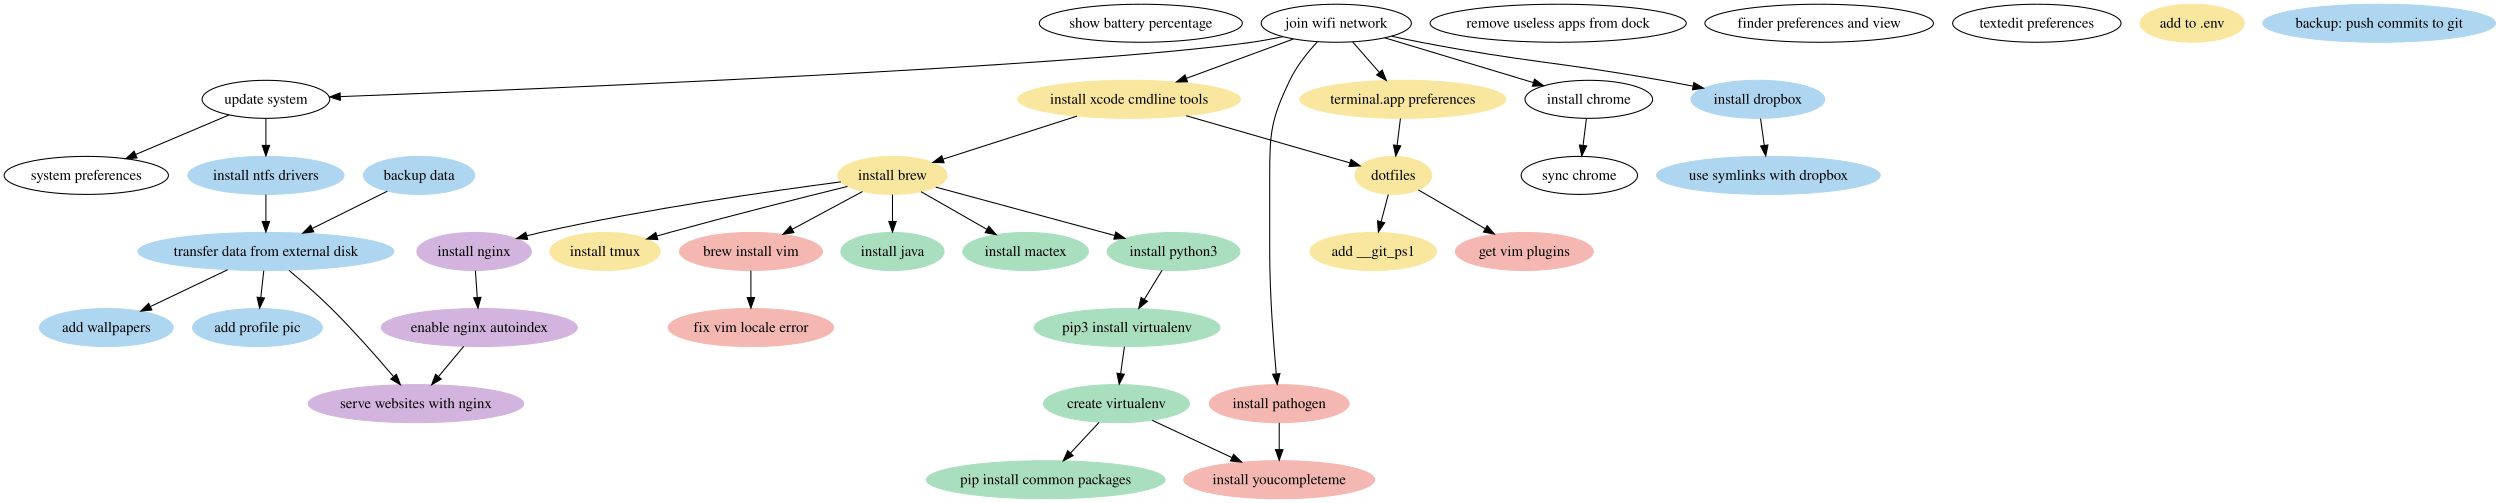
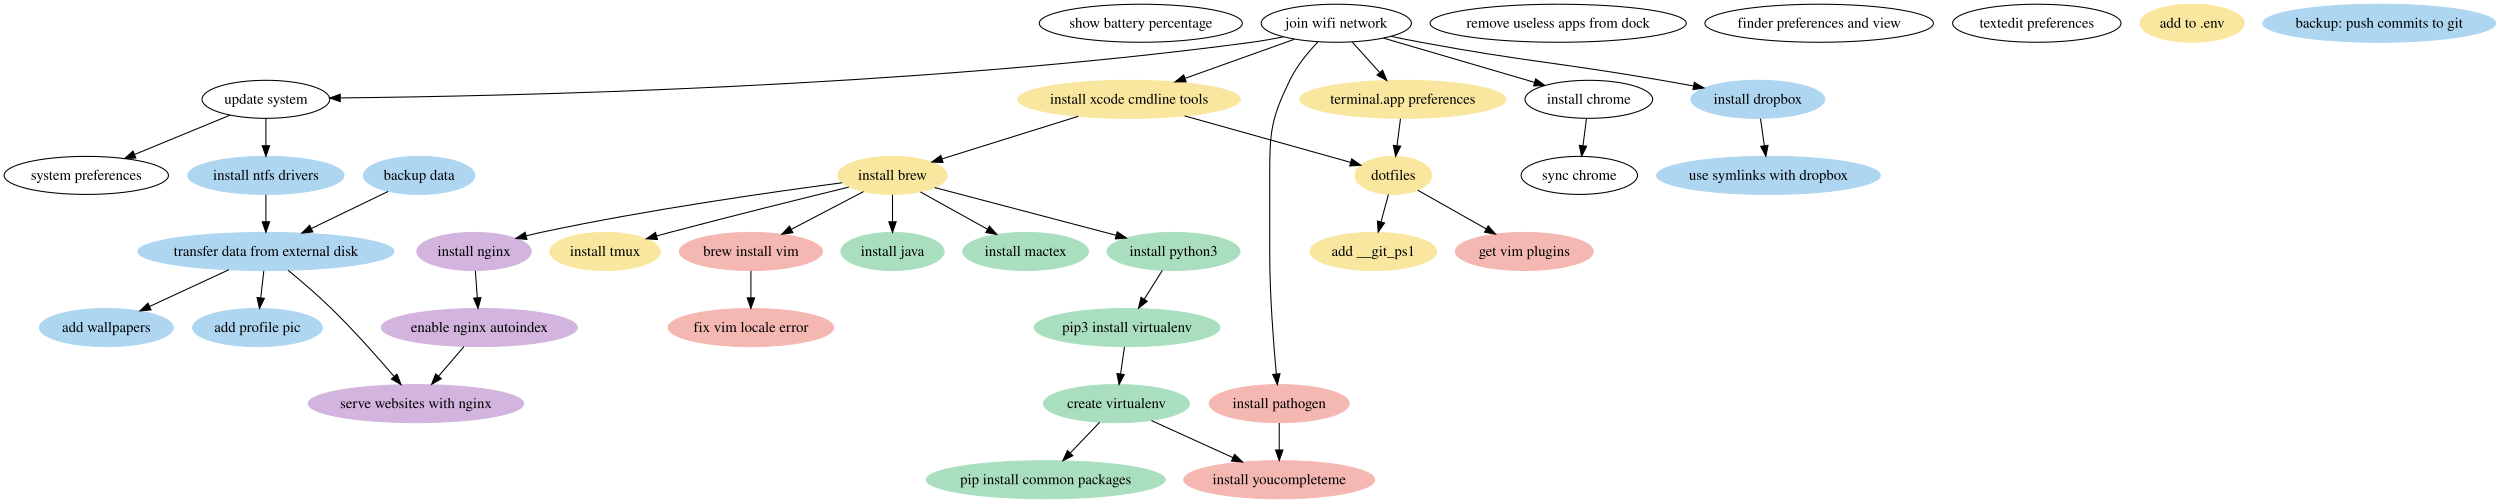
<svg xmlns="http://www.w3.org/2000/svg" width="2366pt" height="476pt" viewBox="0.00 0.00 2365.95 476.00">
  <g id="graph0" class="graph" transform="scale(1 1) rotate(0) translate(4 472)">
-     <polygon fill="#ffffff" stroke="transparent" points="-4,4 -4,-472 2361.954,-472 2361.954,4 -4,4" />
+     <polygon fill="white" stroke="transparent" points="-4,4 -4,-472 2361.95,-472 2361.95,4 -4,4" />
    <g id="node1" class="node">
-       <ellipse fill="none" stroke="#000000" cx="1075.629" cy="-450" rx="96.091" ry="18" />
-       <text text-anchor="middle" x="1075.629" y="-445.8" font-family="Times,serif" font-size="14.00" fill="#000000">show battery percentage</text>
+       <ellipse fill="none" stroke="black" cx="1075.63" cy="-450" rx="96.09" ry="18" />
+       <text text-anchor="middle" x="1075.63" y="-445.8" font-family="Times,serif" font-size="14.00">show battery percentage</text>
    </g>
    <g id="node2" class="node">
-       <ellipse fill="none" stroke="#000000" cx="1260.629" cy="-450" rx="71.053" ry="18" />
-       <text text-anchor="middle" x="1260.629" y="-445.8" font-family="Times,serif" font-size="14.00" fill="#000000">join wifi network</text>
+       <ellipse fill="none" stroke="black" cx="1260.63" cy="-450" rx="71.05" ry="18" />
+       <text text-anchor="middle" x="1260.63" y="-445.8" font-family="Times,serif" font-size="14.00">join wifi network</text>
    </g>
    <g id="node3" class="node">
-       <ellipse fill="none" stroke="#000000" cx="247.629" cy="-378" rx="60.412" ry="18" />
-       <text text-anchor="middle" x="247.629" y="-373.8" font-family="Times,serif" font-size="14.00" fill="#000000">update system</text>
+       <ellipse fill="none" stroke="black" cx="247.63" cy="-378" rx="60.41" ry="18" />
+       <text text-anchor="middle" x="247.63" y="-373.8" font-family="Times,serif" font-size="14.00">update system</text>
    </g>
    <g id="edge1" class="edge">
-       <path fill="none" stroke="#000000" d="M1210.074,-437.314C1200.353,-435.248 1190.215,-433.347 1180.629,-432 1014.083,-408.604 505.427,-387.688 317.966,-380.578" />
-       <polygon fill="#000000" stroke="#000000" points="318.075,-377.08 307.95,-380.2 317.81,-384.075 318.075,-377.08" />
+       <path fill="none" stroke="black" d="M1210.48,-437.12C1200.63,-435.13 1190.34,-433.3 1180.63,-432 860.74,-389.18 474.62,-380.91 318.37,-379.34" />
+       <polygon fill="black" stroke="black" points="318,-375.84 307.96,-379.25 317.93,-382.84 318,-375.84" />
    </g>
    <g id="node8" class="node">
-       <ellipse fill="none" stroke="#000000" cx="1499.629" cy="-378" rx="60.403" ry="18" />
-       <text text-anchor="middle" x="1499.629" y="-373.8" font-family="Times,serif" font-size="14.00" fill="#000000">install chrome</text>
+       <ellipse fill="none" stroke="black" cx="1499.63" cy="-378" rx="60.4" ry="18" />
+       <text text-anchor="middle" x="1499.63" y="-373.8" font-family="Times,serif" font-size="14.00">install chrome</text>
    </g>
    <g id="edge3" class="edge">
-       <path fill="none" stroke="#000000" d="M1306.428,-436.203C1346.582,-424.106 1404.951,-406.522 1447.013,-393.851" />
-       <polygon fill="#000000" stroke="#000000" points="1448.232,-397.139 1456.797,-390.903 1446.213,-390.437 1448.232,-397.139" />
+       <path fill="none" stroke="black" d="M1305.3,-435.92C1345.91,-424.02 1405.82,-406.48 1448.37,-394.01" />
+       <polygon fill="black" stroke="black" points="1449.36,-397.37 1457.97,-391.2 1447.39,-390.65 1449.36,-397.37" />
    </g>
    <g id="node10" class="node">
-       <ellipse fill="#f9e79f" stroke="#f9e79f" cx="1323.629" cy="-378" rx="97.519" ry="18" />
-       <text text-anchor="middle" x="1323.629" y="-373.8" font-family="Times,serif" font-size="14.00" fill="#000000">terminal.app preferences</text>
+       <ellipse fill="#f9e79f" stroke="#f9e79f" cx="1323.63" cy="-378" rx="97.52" ry="18" />
+       <text text-anchor="middle" x="1323.63" y="-373.8" font-family="Times,serif" font-size="14.00">terminal.app preferences</text>
    </g>
    <g id="edge5" class="edge">
-       <path fill="none" stroke="#000000" d="M1276.202,-432.202C1283.774,-423.548 1293.013,-412.99 1301.317,-403.499" />
-       <polygon fill="#000000" stroke="#000000" points="1304.066,-405.673 1308.017,-395.842 1298.798,-401.064 1304.066,-405.673" />
+       <path fill="none" stroke="black" d="M1275.88,-432.05C1283.62,-423.46 1293.16,-412.86 1301.67,-403.4" />
+       <polygon fill="black" stroke="black" points="1304.43,-405.56 1308.52,-395.79 1299.23,-400.88 1304.43,-405.56" />
    </g>
    <g id="node11" class="node">
-       <ellipse fill="#f9e79f" stroke="#f9e79f" cx="1064.629" cy="-378" rx="105.314" ry="18" />
-       <text text-anchor="middle" x="1064.629" y="-373.8" font-family="Times,serif" font-size="14.00" fill="#000000">install xcode cmdline tools</text>
+       <ellipse fill="#f9e79f" stroke="#f9e79f" cx="1064.63" cy="-378" rx="105.31" ry="18" />
+       <text text-anchor="middle" x="1064.63" y="-373.8" font-family="Times,serif" font-size="14.00">install xcode cmdline tools</text>
    </g>
    <g id="edge6" class="edge">
-       <path fill="none" stroke="#000000" d="M1220.018,-435.082C1190.752,-424.331 1150.944,-409.708 1118.947,-397.954" />
-       <polygon fill="#000000" stroke="#000000" points="1119.882,-394.568 1109.288,-394.406 1117.468,-401.139 1119.882,-394.568" />
+       <path fill="none" stroke="black" d="M1220.97,-434.83C1191.26,-424.23 1150.32,-409.6 1117.79,-397.98" />
+       <polygon fill="black" stroke="black" points="1118.57,-394.55 1107.98,-394.48 1116.22,-401.14 1118.57,-394.55" />
    </g>
    <g id="node29" class="node">
-       <ellipse fill="#aed6f1" stroke="#aed6f1" cx="1659.629" cy="-378" rx="63.319" ry="18" />
-       <text text-anchor="middle" x="1659.629" y="-373.8" font-family="Times,serif" font-size="14.00" fill="#000000">install dropbox</text>
+       <ellipse fill="#aed6f1" stroke="#aed6f1" cx="1659.63" cy="-378" rx="63.32" ry="18" />
+       <text text-anchor="middle" x="1659.63" y="-373.8" font-family="Times,serif" font-size="14.00">install dropbox</text>
    </g>
    <g id="edge23" class="edge">
-       <path fill="none" stroke="#000000" d="M1313.028,-437.7C1322.206,-435.692 1331.68,-433.711 1340.629,-432 1441.392,-412.73 1467.624,-413.957 1568.629,-396 1578.262,-394.288 1588.447,-392.374 1598.38,-390.452" />
-       <polygon fill="#000000" stroke="#000000" points="1599.056,-393.886 1608.2,-388.533 1597.714,-387.016 1599.056,-393.886" />
+       <path fill="none" stroke="black" d="M1312.62,-437.54C1321.93,-435.6 1331.55,-433.68 1340.63,-432 1441.5,-413.33 1467.53,-413.42 1568.63,-396 1578.37,-394.32 1588.68,-392.47 1598.73,-390.62" />
+       <polygon fill="black" stroke="black" points="1599.46,-394.05 1608.66,-388.78 1598.19,-387.16 1599.46,-394.05" />
    </g>
    <g id="node35" class="node">
-       <ellipse fill="#f5b7b1" stroke="#f5b7b1" cx="1206.629" cy="-90" rx="66.2" ry="18" />
-       <text text-anchor="middle" x="1206.629" y="-85.8" font-family="Times,serif" font-size="14.00" fill="#000000">install pathogen</text>
+       <ellipse fill="#f5b7b1" stroke="#f5b7b1" cx="1206.63" cy="-90" rx="66.2" ry="18" />
+       <text text-anchor="middle" x="1206.63" y="-85.8" font-family="Times,serif" font-size="14.00">install pathogen</text>
    </g>
    <g id="edge30" class="edge">
-       <path fill="none" stroke="#000000" d="M1242.756,-432.526C1233.621,-422.622 1223.096,-409.529 1216.629,-396 1198.998,-359.115 1197.629,-346.882 1197.629,-306 1197.629,-306 1197.629,-306 1197.629,-234 1197.629,-193.798 1201.166,-147.405 1203.806,-118.385" />
-       <polygon fill="#000000" stroke="#000000" points="1207.315,-118.446 1204.764,-108.163 1200.346,-117.792 1207.315,-118.446" />
+       <path fill="none" stroke="black" d="M1243.2,-432.37C1233.97,-422.61 1223.2,-409.56 1216.63,-396 1198.98,-359.61 1197.63,-347.45 1197.63,-307 1197.63,-307 1197.63,-307 1197.63,-233 1197.63,-192.92 1201.24,-146.59 1203.89,-118.05" />
+       <polygon fill="black" stroke="black" points="1207.38,-118.31 1204.85,-108.03 1200.42,-117.65 1207.38,-118.31" />
    </g>
    <g id="node5" class="node">
-       <ellipse fill="none" stroke="#000000" cx="77.629" cy="-306" rx="77.758" ry="18" />
-       <text text-anchor="middle" x="77.629" y="-301.8" font-family="Times,serif" font-size="14.00" fill="#000000">system preferences</text>
+       <ellipse fill="none" stroke="black" cx="77.63" cy="-306" rx="77.76" ry="18" />
+       <text text-anchor="middle" x="77.63" y="-301.8" font-family="Times,serif" font-size="14.00">system preferences</text>
    </g>
    <g id="edge2" class="edge">
-       <path fill="none" stroke="#000000" d="M212.817,-363.256C187.357,-352.473 152.537,-337.726 124.612,-325.899" />
-       <polygon fill="#000000" stroke="#000000" points="125.622,-322.526 115.049,-321.848 122.892,-328.971 125.622,-322.526" />
+       <path fill="none" stroke="black" d="M213.64,-363C187.69,-352.32 151.69,-337.5 123.25,-325.78" />
+       <polygon fill="black" stroke="black" points="124.49,-322.51 113.91,-321.94 121.83,-328.98 124.49,-322.51" />
    </g>
    <g id="node25" class="node">
-       <ellipse fill="#aed6f1" stroke="#aed6f1" cx="247.629" cy="-306" rx="73.934" ry="18" />
-       <text text-anchor="middle" x="247.629" y="-301.8" font-family="Times,serif" font-size="14.00" fill="#000000">install ntfs drivers</text>
+       <ellipse fill="#aed6f1" stroke="#aed6f1" cx="247.63" cy="-306" rx="73.93" ry="18" />
+       <text text-anchor="middle" x="247.63" y="-301.8" font-family="Times,serif" font-size="14.00">install ntfs drivers</text>
    </g>
    <g id="edge18" class="edge">
-       <path fill="none" stroke="#000000" d="M247.629,-359.831C247.629,-352.131 247.629,-342.974 247.629,-334.417" />
-       <polygon fill="#000000" stroke="#000000" points="251.129,-334.413 247.629,-324.413 244.129,-334.413 251.129,-334.413" />
+       <path fill="none" stroke="black" d="M247.63,-359.7C247.63,-351.98 247.63,-342.71 247.63,-334.11" />
+       <polygon fill="black" stroke="black" points="251.13,-334.1 247.63,-324.1 244.13,-334.1 251.13,-334.1" />
    </g>
    <g id="node4" class="node">
-       <ellipse fill="none" stroke="#000000" cx="1470.629" cy="-450" rx="121.225" ry="18" />
-       <text text-anchor="middle" x="1470.629" y="-445.8" font-family="Times,serif" font-size="14.00" fill="#000000">remove useless apps from dock</text>
+       <ellipse fill="none" stroke="black" cx="1470.63" cy="-450" rx="121.22" ry="18" />
+       <text text-anchor="middle" x="1470.63" y="-445.8" font-family="Times,serif" font-size="14.00">remove useless apps from dock</text>
    </g>
    <g id="node6" class="node">
-       <ellipse fill="none" stroke="#000000" cx="1717.629" cy="-450" rx="108.152" ry="18" />
-       <text text-anchor="middle" x="1717.629" y="-445.8" font-family="Times,serif" font-size="14.00" fill="#000000">finder preferences and view</text>
+       <ellipse fill="none" stroke="black" cx="1717.63" cy="-450" rx="108.15" ry="18" />
+       <text text-anchor="middle" x="1717.63" y="-445.8" font-family="Times,serif" font-size="14.00">finder preferences and view</text>
    </g>
    <g id="node7" class="node">
-       <ellipse fill="none" stroke="#000000" cx="1923.629" cy="-450" rx="79.67" ry="18" />
-       <text text-anchor="middle" x="1923.629" y="-445.8" font-family="Times,serif" font-size="14.00" fill="#000000">textedit preferences</text>
+       <ellipse fill="none" stroke="black" cx="1923.63" cy="-450" rx="79.67" ry="18" />
+       <text text-anchor="middle" x="1923.63" y="-445.8" font-family="Times,serif" font-size="14.00">textedit preferences</text>
    </g>
    <g id="node9" class="node">
-       <ellipse fill="none" stroke="#000000" cx="1490.629" cy="-306" rx="55.091" ry="18" />
-       <text text-anchor="middle" x="1490.629" y="-301.8" font-family="Times,serif" font-size="14.00" fill="#000000">sync chrome</text>
+       <ellipse fill="none" stroke="black" cx="1490.63" cy="-306" rx="55.09" ry="18" />
+       <text text-anchor="middle" x="1490.63" y="-301.8" font-family="Times,serif" font-size="14.00">sync chrome</text>
    </g>
    <g id="edge4" class="edge">
-       <path fill="none" stroke="#000000" d="M1497.358,-359.831C1496.395,-352.131 1495.251,-342.974 1494.181,-334.417" />
-       <polygon fill="#000000" stroke="#000000" points="1497.644,-333.902 1492.931,-324.413 1490.698,-334.77 1497.644,-333.902" />
+       <path fill="none" stroke="black" d="M1497.4,-359.7C1496.41,-351.98 1495.22,-342.71 1494.11,-334.11" />
+       <polygon fill="black" stroke="black" points="1497.57,-333.58 1492.83,-324.1 1490.63,-334.47 1497.57,-333.58" />
    </g>
    <g id="node12" class="node">
-       <ellipse fill="#f9e79f" stroke="#f9e79f" cx="1314.629" cy="-306" rx="36.299" ry="18" />
-       <text text-anchor="middle" x="1314.629" y="-301.8" font-family="Times,serif" font-size="14.00" fill="#000000">dotfiles</text>
+       <ellipse fill="#f9e79f" stroke="#f9e79f" cx="1314.63" cy="-306" rx="36.3" ry="18" />
+       <text text-anchor="middle" x="1314.63" y="-301.8" font-family="Times,serif" font-size="14.00">dotfiles</text>
    </g>
    <g id="edge7" class="edge">
-       <path fill="none" stroke="#000000" d="M1321.358,-359.831C1320.395,-352.131 1319.251,-342.974 1318.181,-334.417" />
-       <polygon fill="#000000" stroke="#000000" points="1321.644,-333.902 1316.931,-324.413 1314.698,-334.77 1321.644,-333.902" />
+       <path fill="none" stroke="black" d="M1321.4,-359.7C1320.41,-351.98 1319.22,-342.71 1318.11,-334.11" />
+       <polygon fill="black" stroke="black" points="1321.57,-333.58 1316.83,-324.1 1314.63,-334.47 1321.57,-333.58" />
    </g>
    <g id="edge8" class="edge">
-       <path fill="none" stroke="#000000" d="M1118.567,-362.466C1165.078,-349.071 1231.244,-330.015 1273.559,-317.828" />
-       <polygon fill="#000000" stroke="#000000" points="1274.613,-321.167 1283.254,-315.036 1272.676,-314.44 1274.613,-321.167" />
+       <path fill="none" stroke="black" d="M1117.04,-362.33C1163.83,-349.22 1231.39,-330.31 1274.14,-318.34" />
+       <polygon fill="black" stroke="black" points="1275.23,-321.67 1283.92,-315.6 1273.35,-314.92 1275.23,-321.67" />
    </g>
    <g id="node15" class="node">
-       <ellipse fill="#f9e79f" stroke="#f9e79f" cx="840.629" cy="-306" rx="51.725" ry="18" />
-       <text text-anchor="middle" x="840.629" y="-301.8" font-family="Times,serif" font-size="14.00" fill="#000000">install brew</text>
+       <ellipse fill="#f9e79f" stroke="#f9e79f" cx="840.63" cy="-306" rx="51.73" ry="18" />
+       <text text-anchor="middle" x="840.63" y="-301.8" font-family="Times,serif" font-size="14.00">install brew</text>
    </g>
    <g id="edge10" class="edge">
-       <path fill="none" stroke="#000000" d="M1015.194,-362.11C977.466,-349.983 925.791,-333.374 888.465,-321.376" />
-       <polygon fill="#000000" stroke="#000000" points="889.414,-318.005 878.822,-318.276 887.272,-324.669 889.414,-318.005" />
+       <path fill="none" stroke="black" d="M1016.58,-361.98C978.46,-350.07 925.48,-333.52 887.64,-321.69" />
+       <polygon fill="black" stroke="black" points="888.47,-318.28 877.88,-318.64 886.38,-324.96 888.47,-318.28" />
    </g>
    <g id="node14" class="node">
-       <ellipse fill="#f9e79f" stroke="#f9e79f" cx="1295.629" cy="-234" rx="59.944" ry="18" />
-       <text text-anchor="middle" x="1295.629" y="-229.8" font-family="Times,serif" font-size="14.00" fill="#000000">add __git_ps1</text>
+       <ellipse fill="#f9e79f" stroke="#f9e79f" cx="1295.63" cy="-234" rx="59.94" ry="18" />
+       <text text-anchor="middle" x="1295.63" y="-229.8" font-family="Times,serif" font-size="14.00">add __git_ps1</text>
    </g>
    <g id="edge9" class="edge">
-       <path fill="none" stroke="#000000" d="M1309.834,-287.831C1307.78,-280.046 1305.333,-270.773 1303.053,-262.135" />
-       <polygon fill="#000000" stroke="#000000" points="1306.424,-261.189 1300.488,-252.413 1299.656,-262.975 1306.424,-261.189" />
+       <path fill="none" stroke="black" d="M1310.03,-288.05C1307.91,-280.26 1305.35,-270.82 1302.98,-262.08" />
+       <polygon fill="black" stroke="black" points="1306.32,-261.01 1300.32,-252.28 1299.56,-262.84 1306.32,-261.01" />
    </g>
    <g id="node36" class="node">
-       <ellipse fill="#f5b7b1" stroke="#f5b7b1" cx="1438.629" cy="-234" rx="65.265" ry="18" />
-       <text text-anchor="middle" x="1438.629" y="-229.8" font-family="Times,serif" font-size="14.00" fill="#000000">get vim plugins</text>
+       <ellipse fill="#f5b7b1" stroke="#f5b7b1" cx="1438.63" cy="-234" rx="65.26" ry="18" />
+       <text text-anchor="middle" x="1438.63" y="-229.8" font-family="Times,serif" font-size="14.00">get vim plugins</text>
    </g>
    <g id="edge31" class="edge">
-       <path fill="none" stroke="#000000" d="M1338.244,-292.288C1356.118,-281.91 1381.008,-267.457 1401.532,-255.54" />
-       <polygon fill="#000000" stroke="#000000" points="1403.429,-258.486 1410.319,-250.438 1399.914,-252.433 1403.429,-258.486" />
+       <path fill="none" stroke="black" d="M1337.66,-292C1355.84,-281.73 1381.54,-267.23 1402.46,-255.42" />
+       <polygon fill="black" stroke="black" points="1404.41,-258.34 1411.4,-250.37 1400.97,-252.24 1404.41,-258.34" />
    </g>
    <g id="node13" class="node">
-       <ellipse fill="#f9e79f" stroke="#f9e79f" cx="2070.629" cy="-450" rx="49.311" ry="18" />
-       <text text-anchor="middle" x="2070.629" y="-445.8" font-family="Times,serif" font-size="14.00" fill="#000000">add to .env</text>
+       <ellipse fill="#f9e79f" stroke="#f9e79f" cx="2070.63" cy="-450" rx="49.31" ry="18" />
+       <text text-anchor="middle" x="2070.63" y="-445.8" font-family="Times,serif" font-size="14.00">add to .env</text>
    </g>
    <g id="node16" class="node">
-       <ellipse fill="#f9e79f" stroke="#f9e79f" cx="568.629" cy="-234" rx="52.227" ry="18" />
-       <text text-anchor="middle" x="568.629" y="-229.8" font-family="Times,serif" font-size="14.00" fill="#000000">install tmux</text>
+       <ellipse fill="#f9e79f" stroke="#f9e79f" cx="568.63" cy="-234" rx="52.23" ry="18" />
+       <text text-anchor="middle" x="568.63" y="-229.8" font-family="Times,serif" font-size="14.00">install tmux</text>
    </g>
    <g id="edge11" class="edge">
-       <path fill="none" stroke="#000000" d="M798.074,-295.592C755.373,-285.035 687.775,-268.014 629.629,-252 625.787,-250.942 621.815,-249.824 617.827,-248.685" />
-       <polygon fill="#000000" stroke="#000000" points="618.524,-245.243 607.945,-245.83 616.581,-251.968 618.524,-245.243" />
+       <path fill="none" stroke="black" d="M799.31,-294.95C756.71,-284.52 688.41,-267.57 629.63,-252 625.62,-250.94 621.48,-249.82 617.31,-248.69" />
+       <polygon fill="black" stroke="black" points="618.21,-245.3 607.64,-246.03 616.35,-252.05 618.21,-245.3" />
    </g>
    <g id="node17" class="node">
-       <ellipse fill="#a9dfbf" stroke="#a9dfbf" cx="840.629" cy="-234" rx="48.827" ry="18" />
-       <text text-anchor="middle" x="840.629" y="-229.8" font-family="Times,serif" font-size="14.00" fill="#000000">install java</text>
+       <ellipse fill="#a9dfbf" stroke="#a9dfbf" cx="840.63" cy="-234" rx="48.83" ry="18" />
+       <text text-anchor="middle" x="840.63" y="-229.8" font-family="Times,serif" font-size="14.00">install java</text>
    </g>
    <g id="edge12" class="edge">
-       <path fill="none" stroke="#000000" d="M840.629,-287.831C840.629,-280.131 840.629,-270.974 840.629,-262.417" />
-       <polygon fill="#000000" stroke="#000000" points="844.129,-262.413 840.629,-252.413 837.129,-262.413 844.129,-262.413" />
+       <path fill="none" stroke="black" d="M840.63,-287.7C840.63,-279.98 840.63,-270.71 840.63,-262.11" />
+       <polygon fill="black" stroke="black" points="844.13,-262.1 840.63,-252.1 837.13,-262.1 844.13,-262.1" />
    </g>
    <g id="node18" class="node">
-       <ellipse fill="#a9dfbf" stroke="#a9dfbf" cx="966.629" cy="-234" rx="59.434" ry="18" />
-       <text text-anchor="middle" x="966.629" y="-229.8" font-family="Times,serif" font-size="14.00" fill="#000000">install mactex</text>
+       <ellipse fill="#a9dfbf" stroke="#a9dfbf" cx="966.63" cy="-234" rx="59.43" ry="18" />
+       <text text-anchor="middle" x="966.63" y="-229.8" font-family="Times,serif" font-size="14.00">install mactex</text>
    </g>
    <g id="edge13" class="edge">
-       <path fill="none" stroke="#000000" d="M867.659,-290.554C885.844,-280.163 910.042,-266.335 929.959,-254.954" />
-       <polygon fill="#000000" stroke="#000000" points="931.826,-257.919 938.772,-249.918 928.353,-251.841 931.826,-257.919" />
+       <path fill="none" stroke="black" d="M867.04,-290.33C885.44,-280.1 910.21,-266.34 930.44,-255.1" />
+       <polygon fill="black" stroke="black" points="932.34,-258.05 939.38,-250.14 928.94,-251.94 932.34,-258.05" />
    </g>
    <g id="node19" class="node">
-       <ellipse fill="#a9dfbf" stroke="#a9dfbf" cx="1106.629" cy="-234" rx="62.843" ry="18" />
-       <text text-anchor="middle" x="1106.629" y="-229.8" font-family="Times,serif" font-size="14.00" fill="#000000">install python3</text>
+       <ellipse fill="#a9dfbf" stroke="#a9dfbf" cx="1106.63" cy="-234" rx="62.84" ry="18" />
+       <text text-anchor="middle" x="1106.63" y="-229.8" font-family="Times,serif" font-size="14.00">install python3</text>
    </g>
    <g id="edge14" class="edge">
-       <path fill="none" stroke="#000000" d="M881.609,-294.908C926.968,-282.63 1000.336,-262.771 1050.896,-249.086" />
-       <polygon fill="#000000" stroke="#000000" points="1051.951,-252.426 1060.689,-246.435 1050.122,-245.669 1051.951,-252.426" />
+       <path fill="none" stroke="black" d="M880.45,-294.52C926.11,-282.51 1001.19,-262.75 1052.22,-249.32" />
+       <polygon fill="black" stroke="black" points="1053.31,-252.65 1062.09,-246.72 1051.53,-245.88 1053.31,-252.65" />
    </g>
    <g id="node31" class="node">
-       <ellipse fill="#d2b4de" stroke="#d2b4de" cx="444.629" cy="-234" rx="54.156" ry="18" />
-       <text text-anchor="middle" x="444.629" y="-229.8" font-family="Times,serif" font-size="14.00" fill="#000000">install nginx</text>
+       <ellipse fill="#d2b4de" stroke="#d2b4de" cx="444.63" cy="-234" rx="54.16" ry="18" />
+       <text text-anchor="middle" x="444.63" y="-229.8" font-family="Times,serif" font-size="14.00">install nginx</text>
    </g>
    <g id="edge25" class="edge">
-       <path fill="none" stroke="#000000" d="M791.756,-299.906C726.543,-291.359 607.663,-274.32 507.629,-252 503.329,-251.041 498.887,-249.959 494.446,-248.815" />
-       <polygon fill="#000000" stroke="#000000" points="495.343,-245.432 484.779,-246.233 493.537,-252.195 495.343,-245.432" />
+       <path fill="none" stroke="black" d="M792.91,-299.02C727.99,-290.52 608.38,-273.55 507.63,-252 503.21,-251.05 498.64,-249.99 494.07,-248.87" />
+       <polygon fill="black" stroke="black" points="494.68,-245.41 484.13,-246.34 492.96,-252.2 494.68,-245.41" />
    </g>
    <g id="node34" class="node">
-       <ellipse fill="#f5b7b1" stroke="#f5b7b1" cx="706.629" cy="-234" rx="67.662" ry="18" />
-       <text text-anchor="middle" x="706.629" y="-229.8" font-family="Times,serif" font-size="14.00" fill="#000000">brew install vim</text>
+       <ellipse fill="#f5b7b1" stroke="#f5b7b1" cx="706.63" cy="-234" rx="67.66" ry="18" />
+       <text text-anchor="middle" x="706.63" y="-229.8" font-family="Times,serif" font-size="14.00">brew install vim</text>
    </g>
    <g id="edge29" class="edge">
-       <path fill="none" stroke="#000000" d="M812.211,-290.731C792.851,-280.328 766.971,-266.423 745.68,-254.983" />
-       <polygon fill="#000000" stroke="#000000" points="747.334,-251.898 736.868,-250.248 744.02,-258.064 747.334,-251.898" />
+       <path fill="none" stroke="black" d="M813.19,-290.67C793.49,-280.38 766.69,-266.37 744.89,-254.99" />
+       <polygon fill="black" stroke="black" points="746.37,-251.81 735.89,-250.29 743.13,-258.02 746.37,-251.81" />
    </g>
    <g id="node20" class="node">
-       <ellipse fill="#a9dfbf" stroke="#a9dfbf" cx="1062.629" cy="-162" rx="87.941" ry="18" />
-       <text text-anchor="middle" x="1062.629" y="-157.8" font-family="Times,serif" font-size="14.00" fill="#000000">pip3 install virtualenv</text>
+       <ellipse fill="#a9dfbf" stroke="#a9dfbf" cx="1062.63" cy="-162" rx="87.94" ry="18" />
+       <text text-anchor="middle" x="1062.63" y="-157.8" font-family="Times,serif" font-size="14.00">pip3 install virtualenv</text>
    </g>
    <g id="edge15" class="edge">
-       <path fill="none" stroke="#000000" d="M1095.753,-216.202C1090.714,-207.957 1084.618,-197.983 1079.037,-188.85" />
-       <polygon fill="#000000" stroke="#000000" points="1081.887,-186.801 1073.686,-180.093 1075.914,-190.451 1081.887,-186.801" />
+       <path fill="none" stroke="black" d="M1095.98,-216.05C1090.87,-207.92 1084.63,-198 1078.94,-188.94" />
+       <polygon fill="black" stroke="black" points="1081.77,-186.88 1073.49,-180.28 1075.85,-190.6 1081.77,-186.88" />
    </g>
    <g id="node21" class="node">
-       <ellipse fill="#a9dfbf" stroke="#a9dfbf" cx="1052.629" cy="-90" rx="69.048" ry="18" />
-       <text text-anchor="middle" x="1052.629" y="-85.8" font-family="Times,serif" font-size="14.00" fill="#000000">create virtualenv</text>
+       <ellipse fill="#a9dfbf" stroke="#a9dfbf" cx="1052.63" cy="-90" rx="69.05" ry="18" />
+       <text text-anchor="middle" x="1052.63" y="-85.8" font-family="Times,serif" font-size="14.00">create virtualenv</text>
    </g>
    <g id="edge16" class="edge">
-       <path fill="none" stroke="#000000" d="M1060.105,-143.831C1059.036,-136.131 1057.764,-126.974 1056.576,-118.417" />
-       <polygon fill="#000000" stroke="#000000" points="1060.029,-117.837 1055.186,-108.413 1053.095,-118.8 1060.029,-117.837" />
+       <path fill="none" stroke="black" d="M1060.16,-143.7C1059.06,-135.98 1057.73,-126.71 1056.5,-118.11" />
+       <polygon fill="black" stroke="black" points="1059.95,-117.51 1055.07,-108.1 1053.02,-118.5 1059.95,-117.51" />
    </g>
    <g id="node22" class="node">
-       <ellipse fill="#a9dfbf" stroke="#a9dfbf" cx="985.629" cy="-18" rx="113.023" ry="18" />
-       <text text-anchor="middle" x="985.629" y="-13.8" font-family="Times,serif" font-size="14.00" fill="#000000">pip install common packages</text>
+       <ellipse fill="#a9dfbf" stroke="#a9dfbf" cx="985.63" cy="-18" rx="113.02" ry="18" />
+       <text text-anchor="middle" x="985.63" y="-13.8" font-family="Times,serif" font-size="14.00">pip install common packages</text>
    </g>
    <g id="edge17" class="edge">
-       <path fill="none" stroke="#000000" d="M1036.067,-72.202C1027.934,-63.462 1017.992,-52.779 1009.092,-43.214" />
-       <polygon fill="#000000" stroke="#000000" points="1011.607,-40.779 1002.232,-35.843 1006.482,-45.548 1011.607,-40.779" />
+       <path fill="none" stroke="black" d="M1036.75,-72.41C1028.45,-63.73 1018.12,-52.95 1008.93,-43.34" />
+       <polygon fill="black" stroke="black" points="1011.3,-40.76 1001.86,-35.96 1006.24,-45.6 1011.3,-40.76" />
    </g>
    <g id="node37" class="node">
-       <ellipse fill="#f5b7b1" stroke="#f5b7b1" cx="1206.629" cy="-18" rx="90.33" ry="18" />
-       <text text-anchor="middle" x="1206.629" y="-13.8" font-family="Times,serif" font-size="14.00" fill="#000000">install youcompleteme</text>
+       <ellipse fill="#f5b7b1" stroke="#f5b7b1" cx="1206.63" cy="-18" rx="90.33" ry="18" />
+       <text text-anchor="middle" x="1206.63" y="-13.8" font-family="Times,serif" font-size="14.00">install youcompleteme</text>
    </g>
    <g id="edge33" class="edge">
-       <path fill="none" stroke="#000000" d="M1086.425,-74.199C1108.545,-63.857 1137.699,-50.227 1161.755,-38.98" />
-       <polygon fill="#000000" stroke="#000000" points="1163.461,-42.046 1171.038,-34.64 1160.496,-35.705 1163.461,-42.046" />
+       <path fill="none" stroke="black" d="M1085.67,-73.98C1108.24,-63.72 1138.38,-50.02 1162.94,-38.86" />
+       <polygon fill="black" stroke="black" points="1164.39,-42.04 1172.04,-34.72 1161.49,-35.67 1164.39,-42.04" />
    </g>
    <g id="node23" class="node">
-       <ellipse fill="#aed6f1" stroke="#aed6f1" cx="392.629" cy="-306" rx="52.668" ry="18" />
-       <text text-anchor="middle" x="392.629" y="-301.8" font-family="Times,serif" font-size="14.00" fill="#000000">backup data</text>
+       <ellipse fill="#aed6f1" stroke="#aed6f1" cx="392.63" cy="-306" rx="52.67" ry="18" />
+       <text text-anchor="middle" x="392.63" y="-301.8" font-family="Times,serif" font-size="14.00">backup data</text>
    </g>
    <g id="node26" class="node">
-       <ellipse fill="#aed6f1" stroke="#aed6f1" cx="247.629" cy="-234" rx="121.19" ry="18" />
-       <text text-anchor="middle" x="247.629" y="-229.8" font-family="Times,serif" font-size="14.00" fill="#000000">transfer data from external disk</text>
+       <ellipse fill="#aed6f1" stroke="#aed6f1" cx="247.63" cy="-234" rx="121.19" ry="18" />
+       <text text-anchor="middle" x="247.63" y="-229.8" font-family="Times,serif" font-size="14.00">transfer data from external disk</text>
    </g>
    <g id="edge19" class="edge">
-       <path fill="none" stroke="#000000" d="M362.585,-291.082C342.098,-280.909 314.628,-267.268 291.678,-255.873" />
-       <polygon fill="#000000" stroke="#000000" points="292.993,-252.618 282.48,-251.305 289.88,-258.887 292.993,-252.618" />
+       <path fill="none" stroke="black" d="M363.29,-290.83C342.39,-280.75 313.98,-267.03 290.54,-255.72" />
+       <polygon fill="black" stroke="black" points="292.03,-252.55 281.5,-251.35 288.99,-258.85 292.03,-252.55" />
    </g>
    <g id="node24" class="node">
-       <ellipse fill="#aed6f1" stroke="#aed6f1" cx="2247.629" cy="-450" rx="110.151" ry="18" />
-       <text text-anchor="middle" x="2247.629" y="-445.8" font-family="Times,serif" font-size="14.00" fill="#000000">backup: push commits to git</text>
+       <ellipse fill="#aed6f1" stroke="#aed6f1" cx="2247.63" cy="-450" rx="110.15" ry="18" />
+       <text text-anchor="middle" x="2247.63" y="-445.8" font-family="Times,serif" font-size="14.00">backup: push commits to git</text>
    </g>
    <g id="edge20" class="edge">
-       <path fill="none" stroke="#000000" d="M247.629,-287.831C247.629,-280.131 247.629,-270.974 247.629,-262.417" />
-       <polygon fill="#000000" stroke="#000000" points="251.129,-262.413 247.629,-252.413 244.129,-262.413 251.129,-262.413" />
+       <path fill="none" stroke="black" d="M247.63,-287.7C247.63,-279.98 247.63,-270.71 247.63,-262.11" />
+       <polygon fill="black" stroke="black" points="251.13,-262.1 247.63,-252.1 244.13,-262.1 251.13,-262.1" />
    </g>
    <g id="node27" class="node">
-       <ellipse fill="#aed6f1" stroke="#aed6f1" cx="239.629" cy="-162" rx="61.38" ry="18" />
-       <text text-anchor="middle" x="239.629" y="-157.8" font-family="Times,serif" font-size="14.00" fill="#000000">add profile pic</text>
+       <ellipse fill="#aed6f1" stroke="#aed6f1" cx="239.63" cy="-162" rx="61.38" ry="18" />
+       <text text-anchor="middle" x="239.63" y="-157.8" font-family="Times,serif" font-size="14.00">add profile pic</text>
    </g>
    <g id="edge21" class="edge">
-       <path fill="none" stroke="#000000" d="M245.61,-215.831C244.755,-208.131 243.737,-198.974 242.786,-190.417" />
-       <polygon fill="#000000" stroke="#000000" points="246.258,-189.966 241.675,-180.413 239.301,-190.739 246.258,-189.966" />
+       <path fill="none" stroke="black" d="M245.65,-215.7C244.77,-207.98 243.71,-198.71 242.73,-190.11" />
+       <polygon fill="black" stroke="black" points="246.2,-189.64 241.58,-180.1 239.24,-190.44 246.2,-189.64" />
    </g>
    <g id="node28" class="node">
-       <ellipse fill="#aed6f1" stroke="#aed6f1" cx="96.629" cy="-162" rx="63.285" ry="18" />
-       <text text-anchor="middle" x="96.629" y="-157.8" font-family="Times,serif" font-size="14.00" fill="#000000">add wallpapers</text>
+       <ellipse fill="#aed6f1" stroke="#aed6f1" cx="96.63" cy="-162" rx="63.28" ry="18" />
+       <text text-anchor="middle" x="96.63" y="-157.8" font-family="Times,serif" font-size="14.00">add wallpapers</text>
    </g>
    <g id="edge22" class="edge">
-       <path fill="none" stroke="#000000" d="M211.461,-216.754C189.452,-206.26 161.257,-192.816 138.314,-181.876" />
-       <polygon fill="#000000" stroke="#000000" points="139.692,-178.656 129.159,-177.511 136.679,-184.974 139.692,-178.656" />
+       <path fill="none" stroke="black" d="M212.61,-216.76C190.25,-206.4 161.16,-192.92 137.71,-182.05" />
+       <polygon fill="black" stroke="black" points="138.92,-178.75 128.38,-177.72 135.98,-185.1 138.92,-178.75" />
    </g>
    <g id="node33" class="node">
-       <ellipse fill="#d2b4de" stroke="#d2b4de" cx="389.629" cy="-90" rx="101.94" ry="18" />
-       <text text-anchor="middle" x="389.629" y="-85.8" font-family="Times,serif" font-size="14.00" fill="#000000">serve websites with nginx</text>
+       <ellipse fill="#d2b4de" stroke="#d2b4de" cx="389.63" cy="-90" rx="101.94" ry="18" />
+       <text text-anchor="middle" x="389.63" y="-85.8" font-family="Times,serif" font-size="14.00">serve websites with nginx</text>
    </g>
    <g id="edge28" class="edge">
-       <path fill="none" stroke="#000000" d="M269.467,-216.156C281.628,-205.932 296.847,-192.653 309.629,-180 330.501,-159.338 352.557,-134.25 368.212,-115.816" />
-       <polygon fill="#000000" stroke="#000000" points="371.155,-117.755 374.927,-107.855 365.804,-113.242 371.155,-117.755" />
+       <path fill="none" stroke="black" d="M268.61,-216.23C280.91,-206.11 296.55,-192.76 309.63,-180 330.78,-159.37 353.12,-134.19 368.8,-115.89" />
+       <polygon fill="black" stroke="black" points="371.7,-117.89 375.51,-108 366.36,-113.35 371.7,-117.89" />
    </g>
    <g id="node30" class="node">
-       <ellipse fill="#aed6f1" stroke="#aed6f1" cx="1669.629" cy="-306" rx="105.833" ry="18" />
-       <text text-anchor="middle" x="1669.629" y="-301.8" font-family="Times,serif" font-size="14.00" fill="#000000">use symlinks with dropbox</text>
+       <ellipse fill="#aed6f1" stroke="#aed6f1" cx="1669.63" cy="-306" rx="105.83" ry="18" />
+       <text text-anchor="middle" x="1669.63" y="-301.8" font-family="Times,serif" font-size="14.00">use symlinks with dropbox</text>
    </g>
    <g id="edge24" class="edge">
-       <path fill="none" stroke="#000000" d="M1662.152,-359.831C1663.222,-352.131 1664.494,-342.974 1665.682,-334.417" />
-       <polygon fill="#000000" stroke="#000000" points="1669.162,-334.8 1667.072,-324.413 1662.229,-333.837 1669.162,-334.8" />
+       <path fill="none" stroke="black" d="M1662.1,-359.7C1663.2,-351.98 1664.53,-342.71 1665.76,-334.11" />
+       <polygon fill="black" stroke="black" points="1669.24,-334.5 1667.19,-324.1 1662.31,-333.51 1669.24,-334.5" />
    </g>
    <g id="node32" class="node">
-       <ellipse fill="#d2b4de" stroke="#d2b4de" cx="449.629" cy="-162" rx="92.743" ry="18" />
-       <text text-anchor="middle" x="449.629" y="-157.8" font-family="Times,serif" font-size="14.00" fill="#000000">enable nginx autoindex</text>
+       <ellipse fill="#d2b4de" stroke="#d2b4de" cx="449.63" cy="-162" rx="92.74" ry="18" />
+       <text text-anchor="middle" x="449.63" y="-157.8" font-family="Times,serif" font-size="14.00">enable nginx autoindex</text>
    </g>
    <g id="edge26" class="edge">
-       <path fill="none" stroke="#000000" d="M445.891,-215.831C446.425,-208.131 447.061,-198.974 447.656,-190.417" />
-       <polygon fill="#000000" stroke="#000000" points="451.149,-190.632 448.35,-180.413 444.166,-190.147 451.149,-190.632" />
+       <path fill="none" stroke="black" d="M445.86,-215.7C446.42,-207.98 447.08,-198.71 447.69,-190.11" />
+       <polygon fill="black" stroke="black" points="451.19,-190.33 448.41,-180.1 444.2,-189.83 451.19,-190.33" />
    </g>
    <g id="edge27" class="edge">
-       <path fill="none" stroke="#000000" d="M434.798,-144.202C427.658,-135.635 418.963,-125.201 411.115,-115.784" />
-       <polygon fill="#000000" stroke="#000000" points="413.588,-113.284 404.498,-107.843 408.211,-117.765 413.588,-113.284" />
+       <path fill="none" stroke="black" d="M435.1,-144.05C427.92,-135.67 419.09,-125.38 411.14,-116.1" />
+       <polygon fill="black" stroke="black" points="413.6,-113.59 404.44,-108.28 408.29,-118.15 413.6,-113.59" />
    </g>
    <g id="node38" class="node">
-       <ellipse fill="#f5b7b1" stroke="#f5b7b1" cx="706.629" cy="-162" rx="78.26" ry="18" />
-       <text text-anchor="middle" x="706.629" y="-157.8" font-family="Times,serif" font-size="14.00" fill="#000000">fix vim locale error</text>
+       <ellipse fill="#f5b7b1" stroke="#f5b7b1" cx="706.63" cy="-162" rx="78.26" ry="18" />
+       <text text-anchor="middle" x="706.63" y="-157.8" font-family="Times,serif" font-size="14.00">fix vim locale error</text>
    </g>
    <g id="edge34" class="edge">
-       <path fill="none" stroke="#000000" d="M706.629,-215.831C706.629,-208.131 706.629,-198.974 706.629,-190.417" />
-       <polygon fill="#000000" stroke="#000000" points="710.129,-190.413 706.629,-180.413 703.129,-190.413 710.129,-190.413" />
+       <path fill="none" stroke="black" d="M706.63,-215.7C706.63,-207.98 706.63,-198.71 706.63,-190.11" />
+       <polygon fill="black" stroke="black" points="710.13,-190.1 706.63,-180.1 703.13,-190.1 710.13,-190.1" />
    </g>
    <g id="edge32" class="edge">
-       <path fill="none" stroke="#000000" d="M1206.629,-71.831C1206.629,-64.131 1206.629,-54.974 1206.629,-46.417" />
-       <polygon fill="#000000" stroke="#000000" points="1210.129,-46.413 1206.629,-36.413 1203.129,-46.413 1210.129,-46.413" />
+       <path fill="none" stroke="black" d="M1206.63,-71.7C1206.63,-63.98 1206.63,-54.71 1206.63,-46.11" />
+       <polygon fill="black" stroke="black" points="1210.13,-46.1 1206.63,-36.1 1203.13,-46.1 1210.13,-46.1" />
    </g>
  </g>
</svg>
